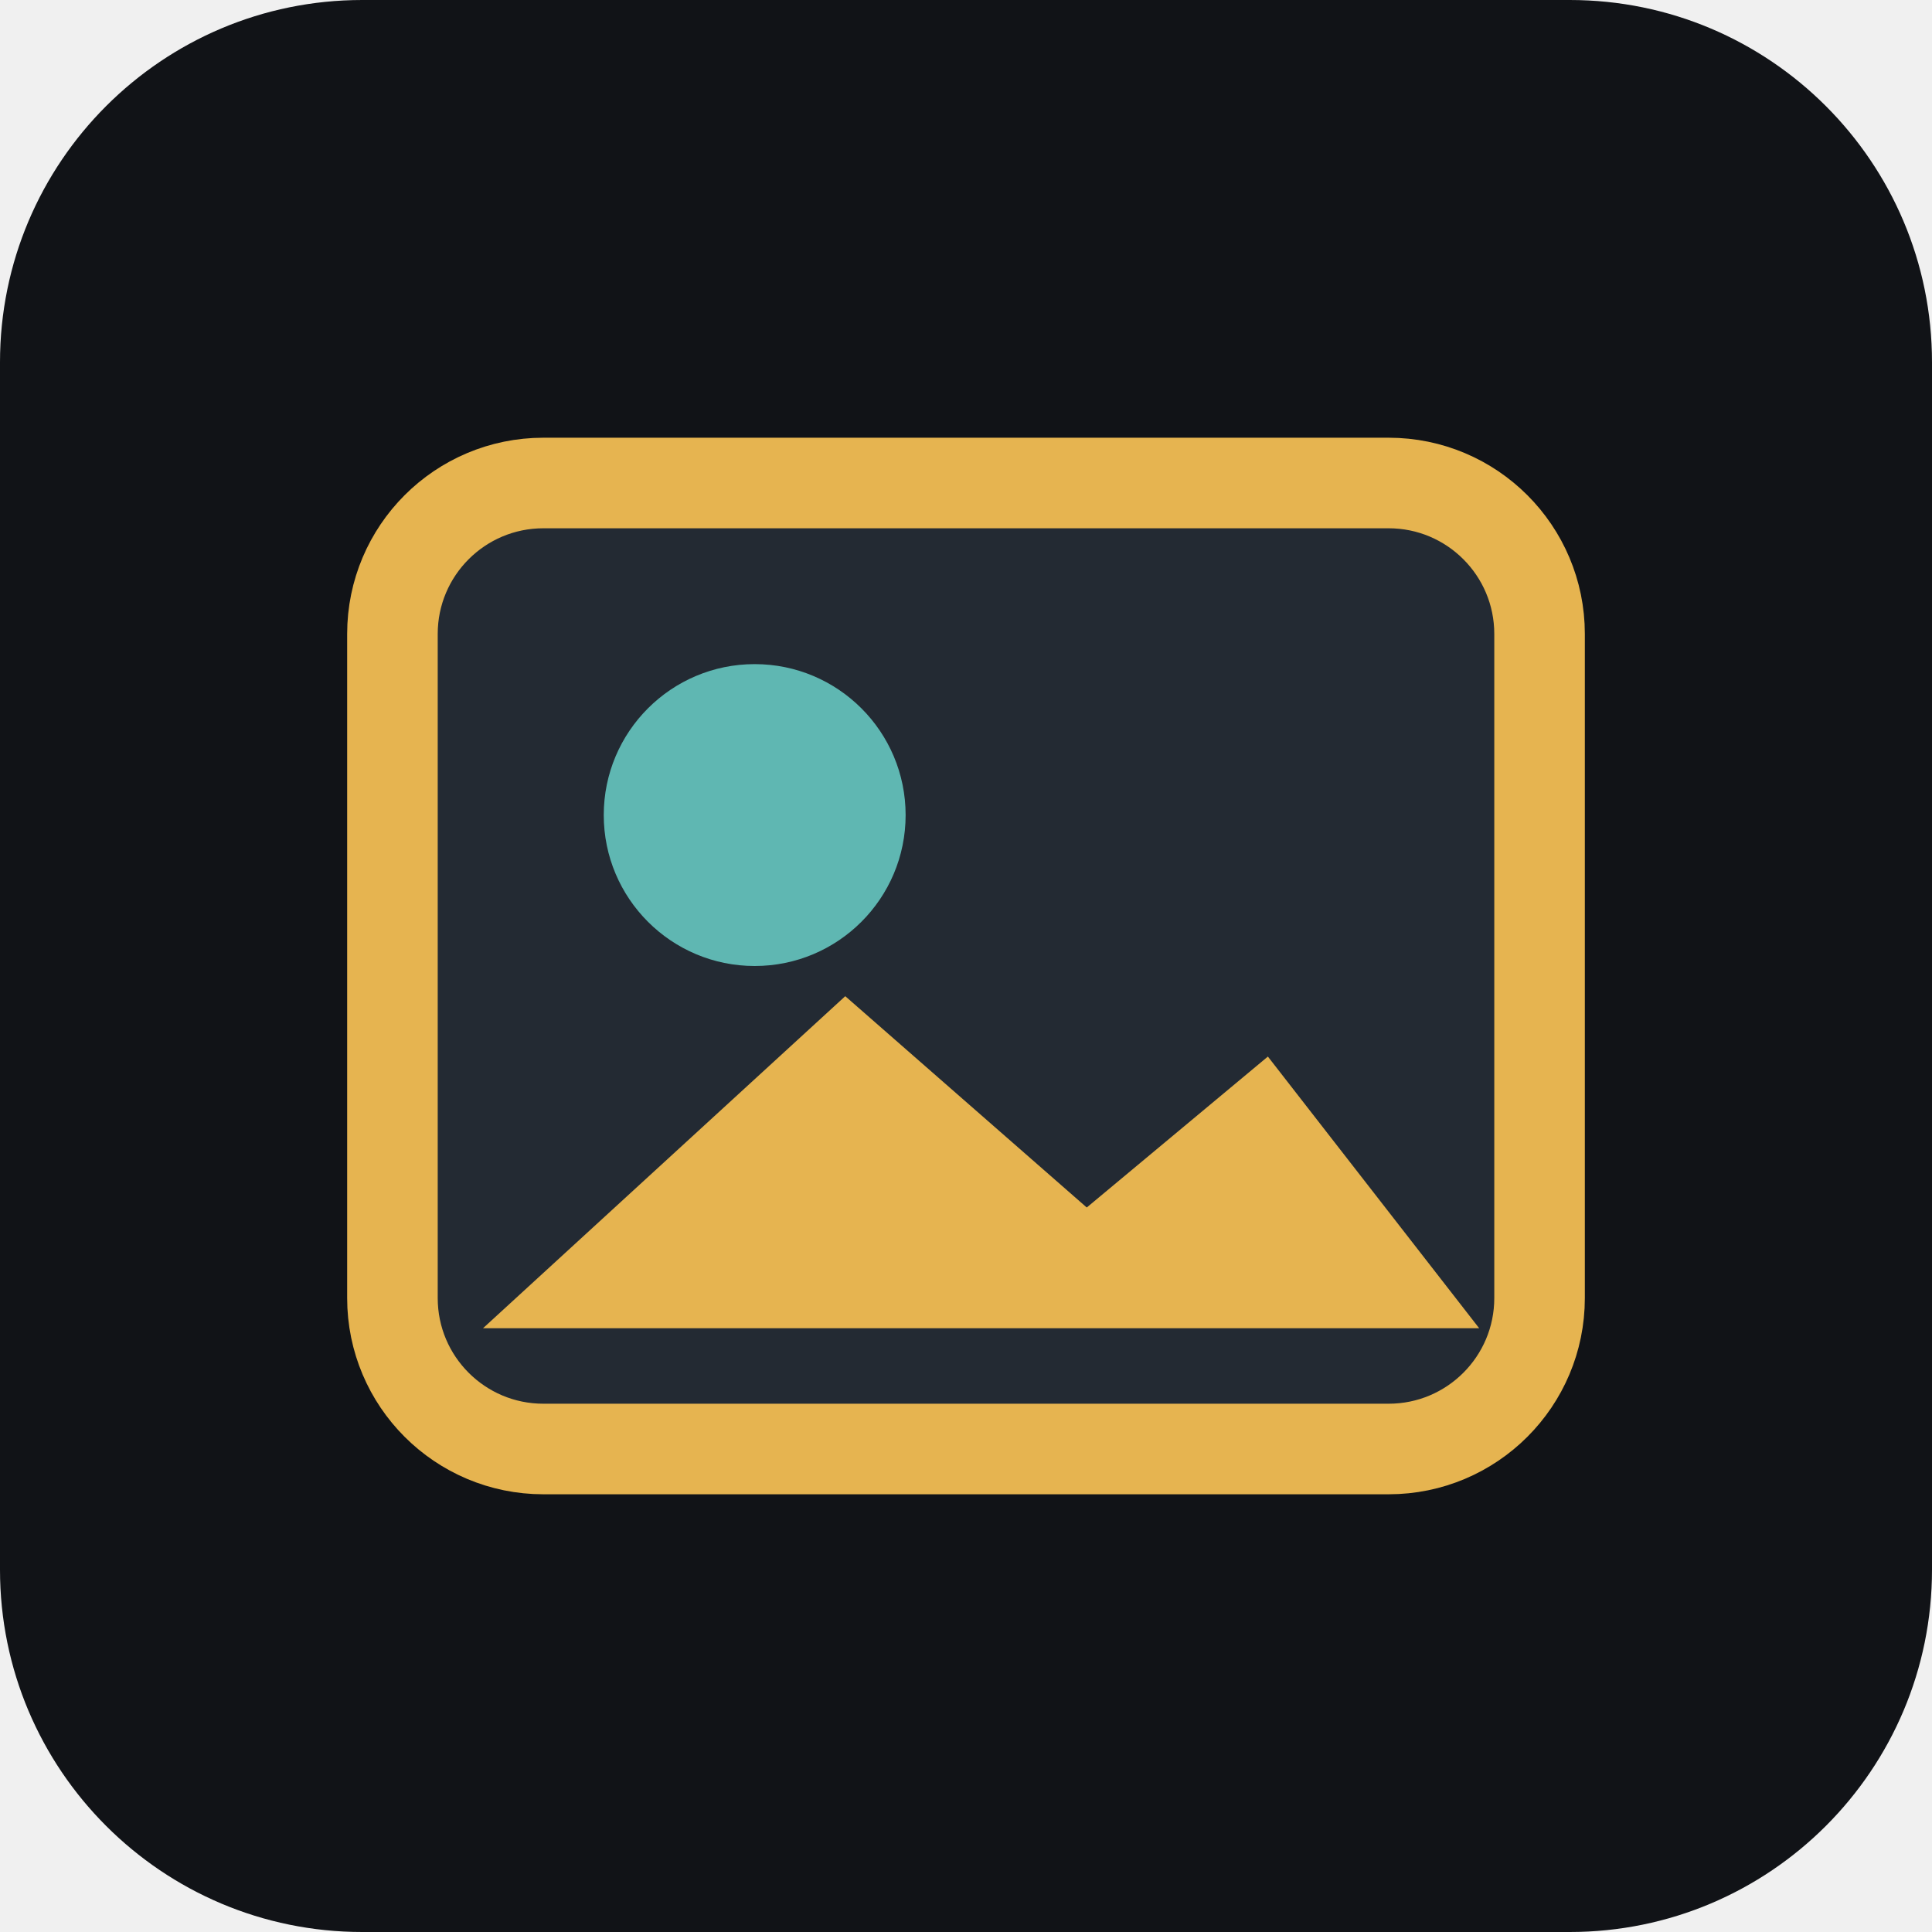
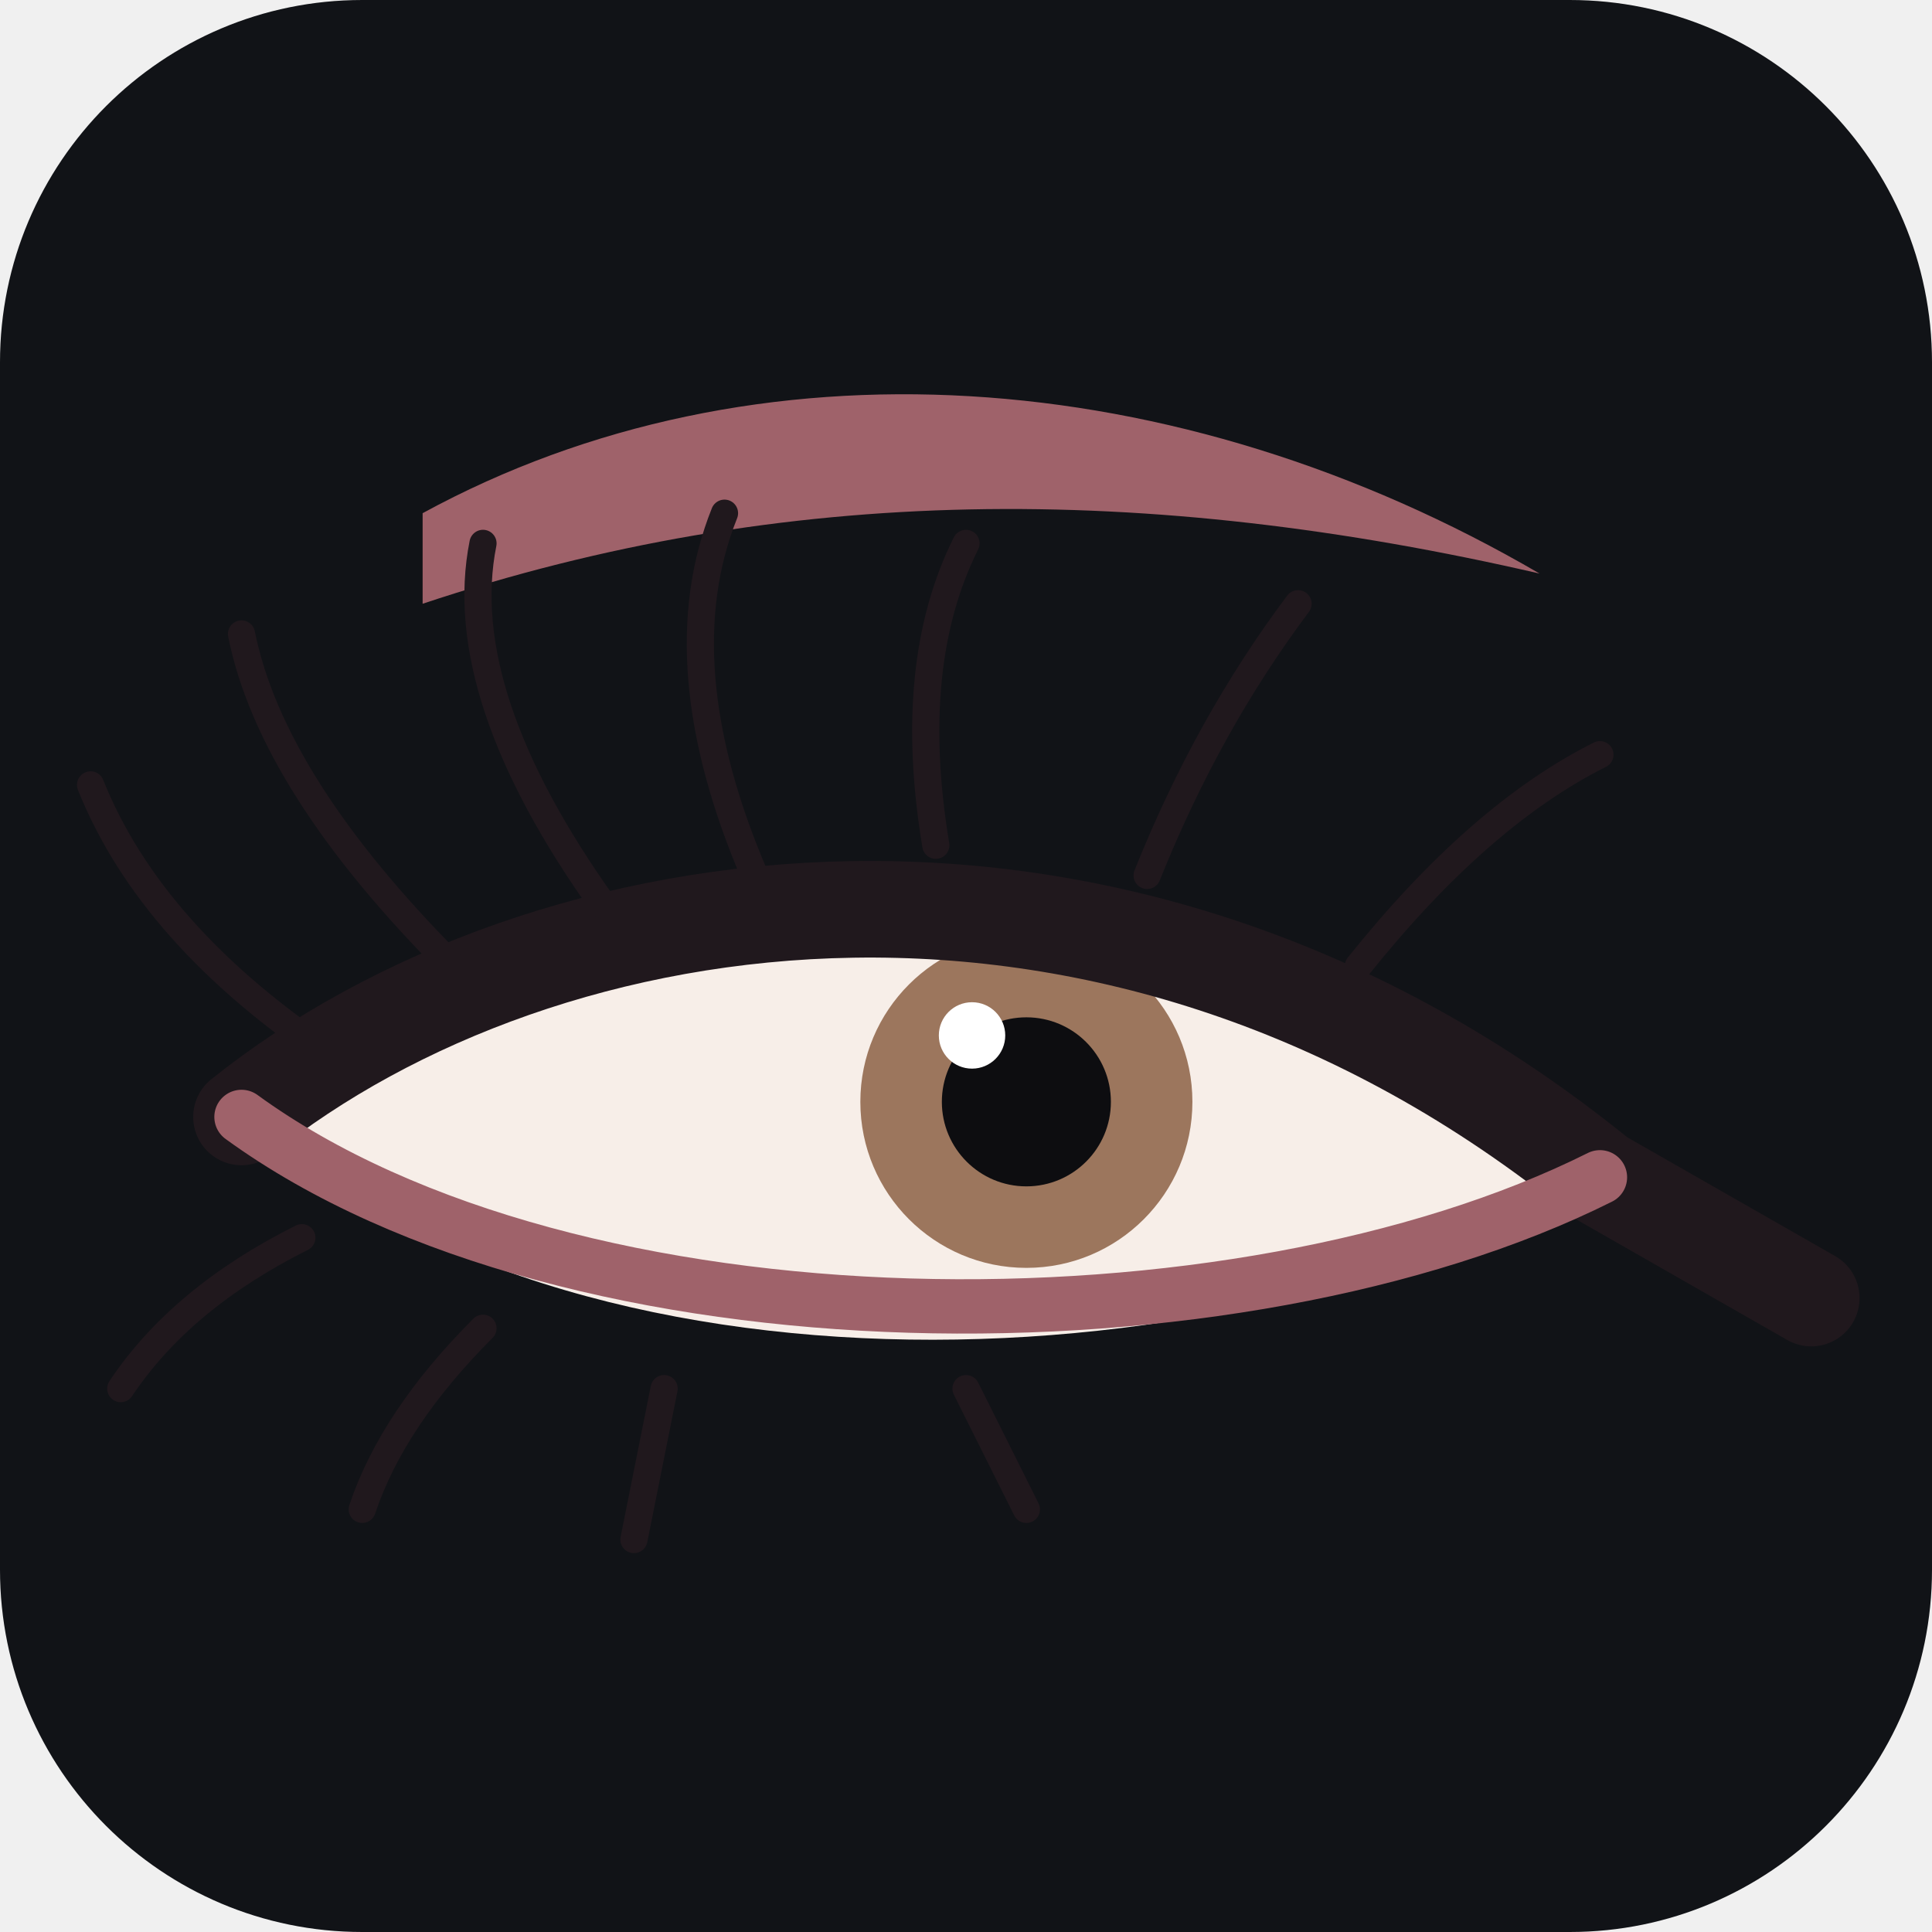
<svg xmlns="http://www.w3.org/2000/svg" viewBox="0 0 64 64">
  <rect width="64" height="64" rx="12" fill="#111317" />
-   <rect x="13" y="16" width="38" height="32" rx="5" fill="#232a33" stroke="#e6b450" stroke-width="3" />
-   <circle cx="25" cy="27" r="5" fill="#5fb7b2" />
-   <path d="M16 44 28 33l8 7 6-5 7 9H16Z" fill="#e6b450" />
+   <path d="M8 37c10-8 29-11 45 2-12 7-34 8-45-2Z" fill="#f7eee8" />
+   <circle cx="34" cy="36.5" r="5.5" fill="#9c765d" />
+   <circle cx="34" cy="36.5" r="2.8" fill="#0d0d10" />
+   <circle cx="32.2" cy="34.3" r="1.1" fill="#fff" />
+   <path d="M8 37c10-8 29-11 45 2l7 4" fill="none" stroke="#20181d" stroke-width="3.2" stroke-linecap="round" stroke-linejoin="round" />
+   <path d="M8 37c11 8 33 8 45 2" fill="none" stroke="#9f626a" stroke-width="1.8" stroke-linecap="round" />
+   <path d="M14 17c11-6 25-5 37 2-13-3-25-3-37 1Z" fill="#9f626a" />
+   <path d="M11 35Q5 31 3 26m12 6Q9 26 8 21m12 9q-5-7-4-12m9 11q-3-7-1-12m7 11q-1-6 1-10m6 11q2-5 5-9m2 12q4-5 8-7M10 41q-4 2-6 5m12-2q-3 3-4 6m10-4-1 5m11-5 2 4" fill="none" stroke="#20181d" stroke-width="0.9" stroke-linecap="round" />
</svg>
